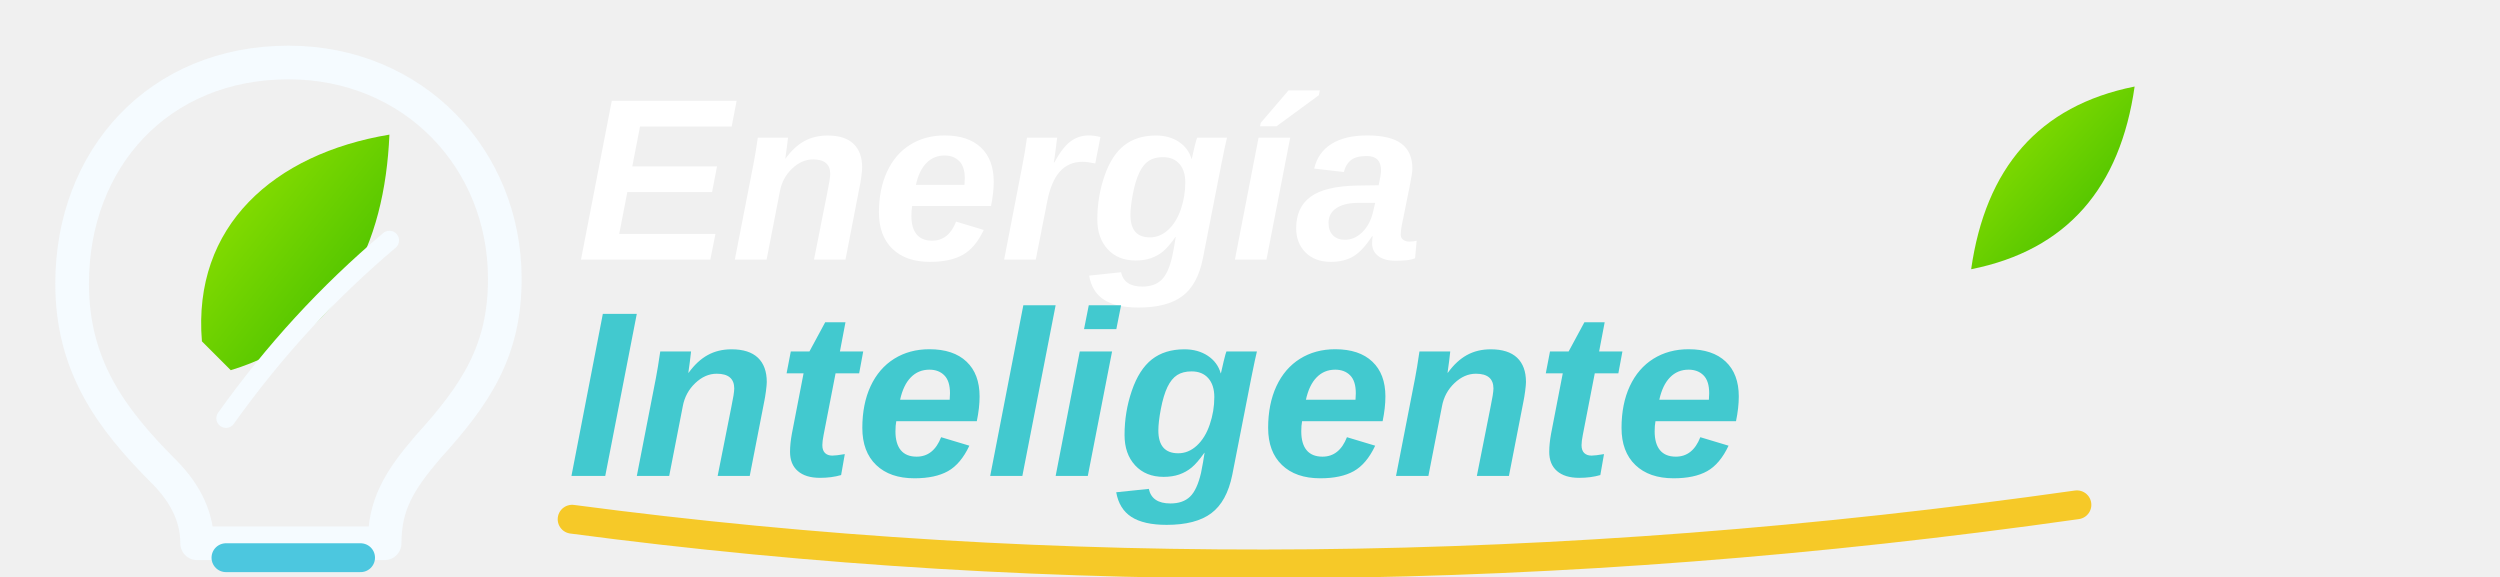
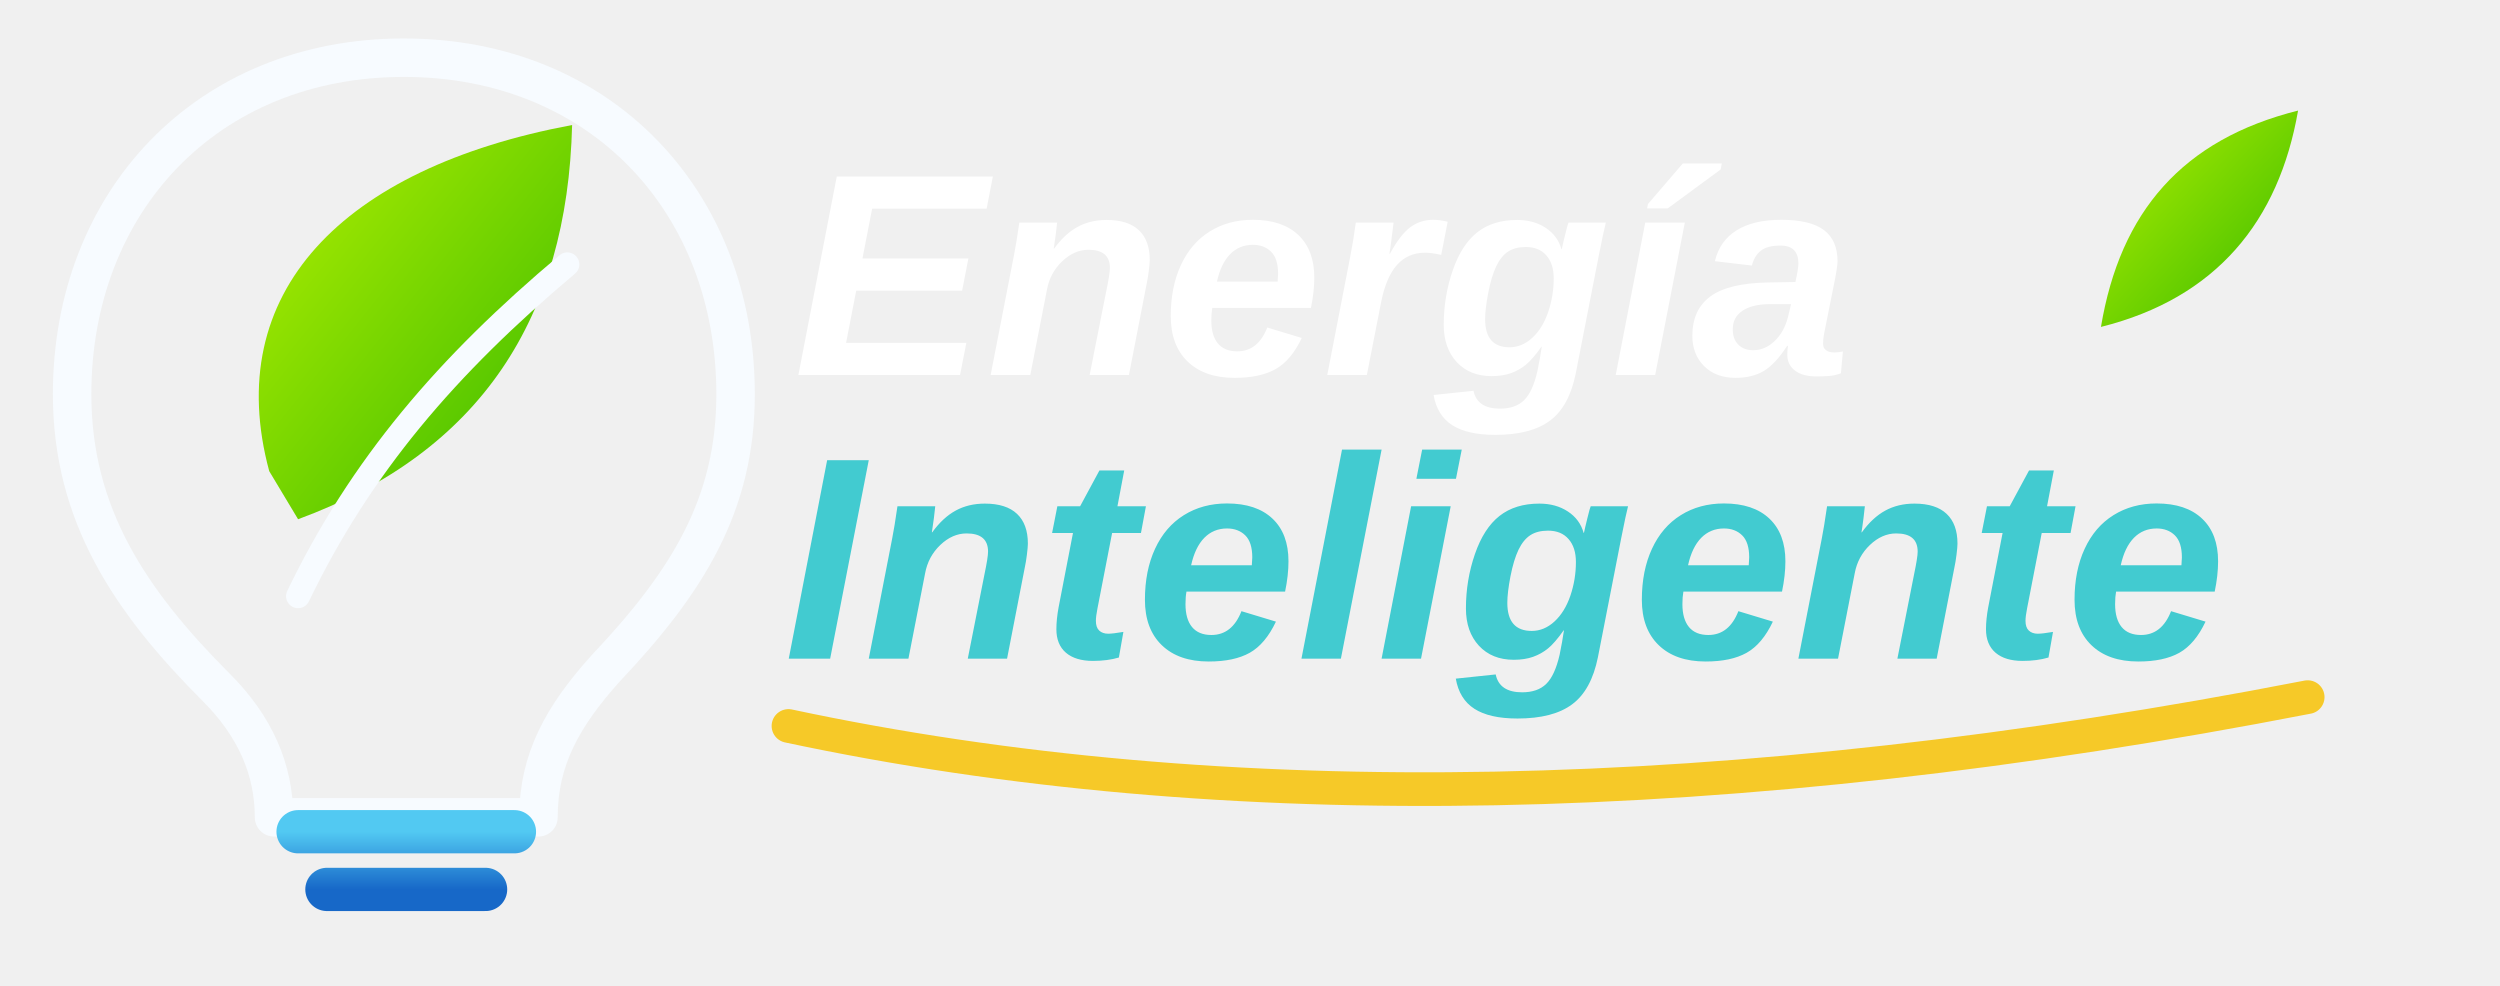
- <svg xmlns="http://www.w3.org/2000/svg" viewBox="0 0 520 120" role="img" aria-labelledby="title">
+ <svg xmlns="http://www.w3.org/2000/svg" viewBox="0 0 520 205" role="img" aria-labelledby="title">
  <defs>
    <linearGradient id="leaf" x1="0" y1="0" x2="1" y2="1">
-       <stop stop-color="#9be600" />
-       <stop offset="1" stop-color="#38b900" />
+       <stop stop-color="#b4f000" />
+       <stop offset="1" stop-color="#36b900" />
+     </linearGradient>
+     <linearGradient id="base" x1="0" y1="0" x2="0" y2="1">
+       <stop stop-color="#52c9f2" />
+       <stop offset="1" stop-color="#1768c8" />
    </linearGradient>
  </defs>
-   <g transform="translate(8 5)">
-     <path d="M52 8C25 8 7 28 7 54c0 17 8 28 19 39 5 5 7 10 7 15h39c0-8 3-13 9-20 10-11 16-20 16-35C97 28 78 8 52 8Z" fill="none" stroke="#f5fbff" stroke-width="7" stroke-linejoin="round" />
-     <path d="M34 66c-2-24 15-39 39-43-1 23-10 42-33 49" fill="url(#leaf)" />
-     <path d="M39 82c10-14 21-26 34-37" fill="none" stroke="#f5fbff" stroke-width="4" stroke-linecap="round" />
-     <path d="M39 111h28M43 119h20" stroke="#4cc7df" stroke-width="6" stroke-linecap="round" />
+   <g transform="translate(8 7)">
+     <path d="M76 5C35 5 7 35 7 75c0 25 12 43 30 61 8 8 12 17 12 27h55c0-12 5-21 14-31 17-18 27-34 27-57C145 35 117 5 76 5Z" fill="none" stroke="#f7fbff" stroke-width="8" stroke-linejoin="round" />
+     <path d="M48 91C38 54 63 28 111 19c-1 40-19 68-57 82" fill="url(#leaf)" />
+     <path d="M54 117c13-27 31-48 56-69" fill="none" stroke="#f7fbff" stroke-width="5" stroke-linecap="round" />
+     <path d="M54 166h45M60 178h33" stroke="url(#base)" stroke-width="9" stroke-linecap="round" />
  </g>
  <g font-family="Arial,Helvetica,sans-serif" font-style="italic" font-weight="800">
-     <text x="120" y="54" font-size="48" fill="#ffffff">Energía</text>
-     <text x="118" y="99" font-size="49" fill="#42c9cf">Inteligente</text>
-     <path d="M119 108 Q270 128 432 105" fill="none" stroke="#f6c928" stroke-width="6" stroke-linecap="round" />
-     <path d="M444 18c-3 21-14 34-34 38 3-21 14-34 34-38Z" fill="url(#leaf)" />
+     <text x="165" y="78" font-size="60" fill="#ffffff">Energía</text>
+     <text x="163" y="137" font-size="60" fill="#42cbd0">Inteligente</text>
+     <path d="M164 151 Q300 180 480 145" fill="none" stroke="#f6c928" stroke-width="7" stroke-linecap="round" />
+     <path d="M478 23c-4 23-17 39-41 45 4-24 17-39 41-45Z" fill="url(#leaf)" />
  </g>
</svg>
